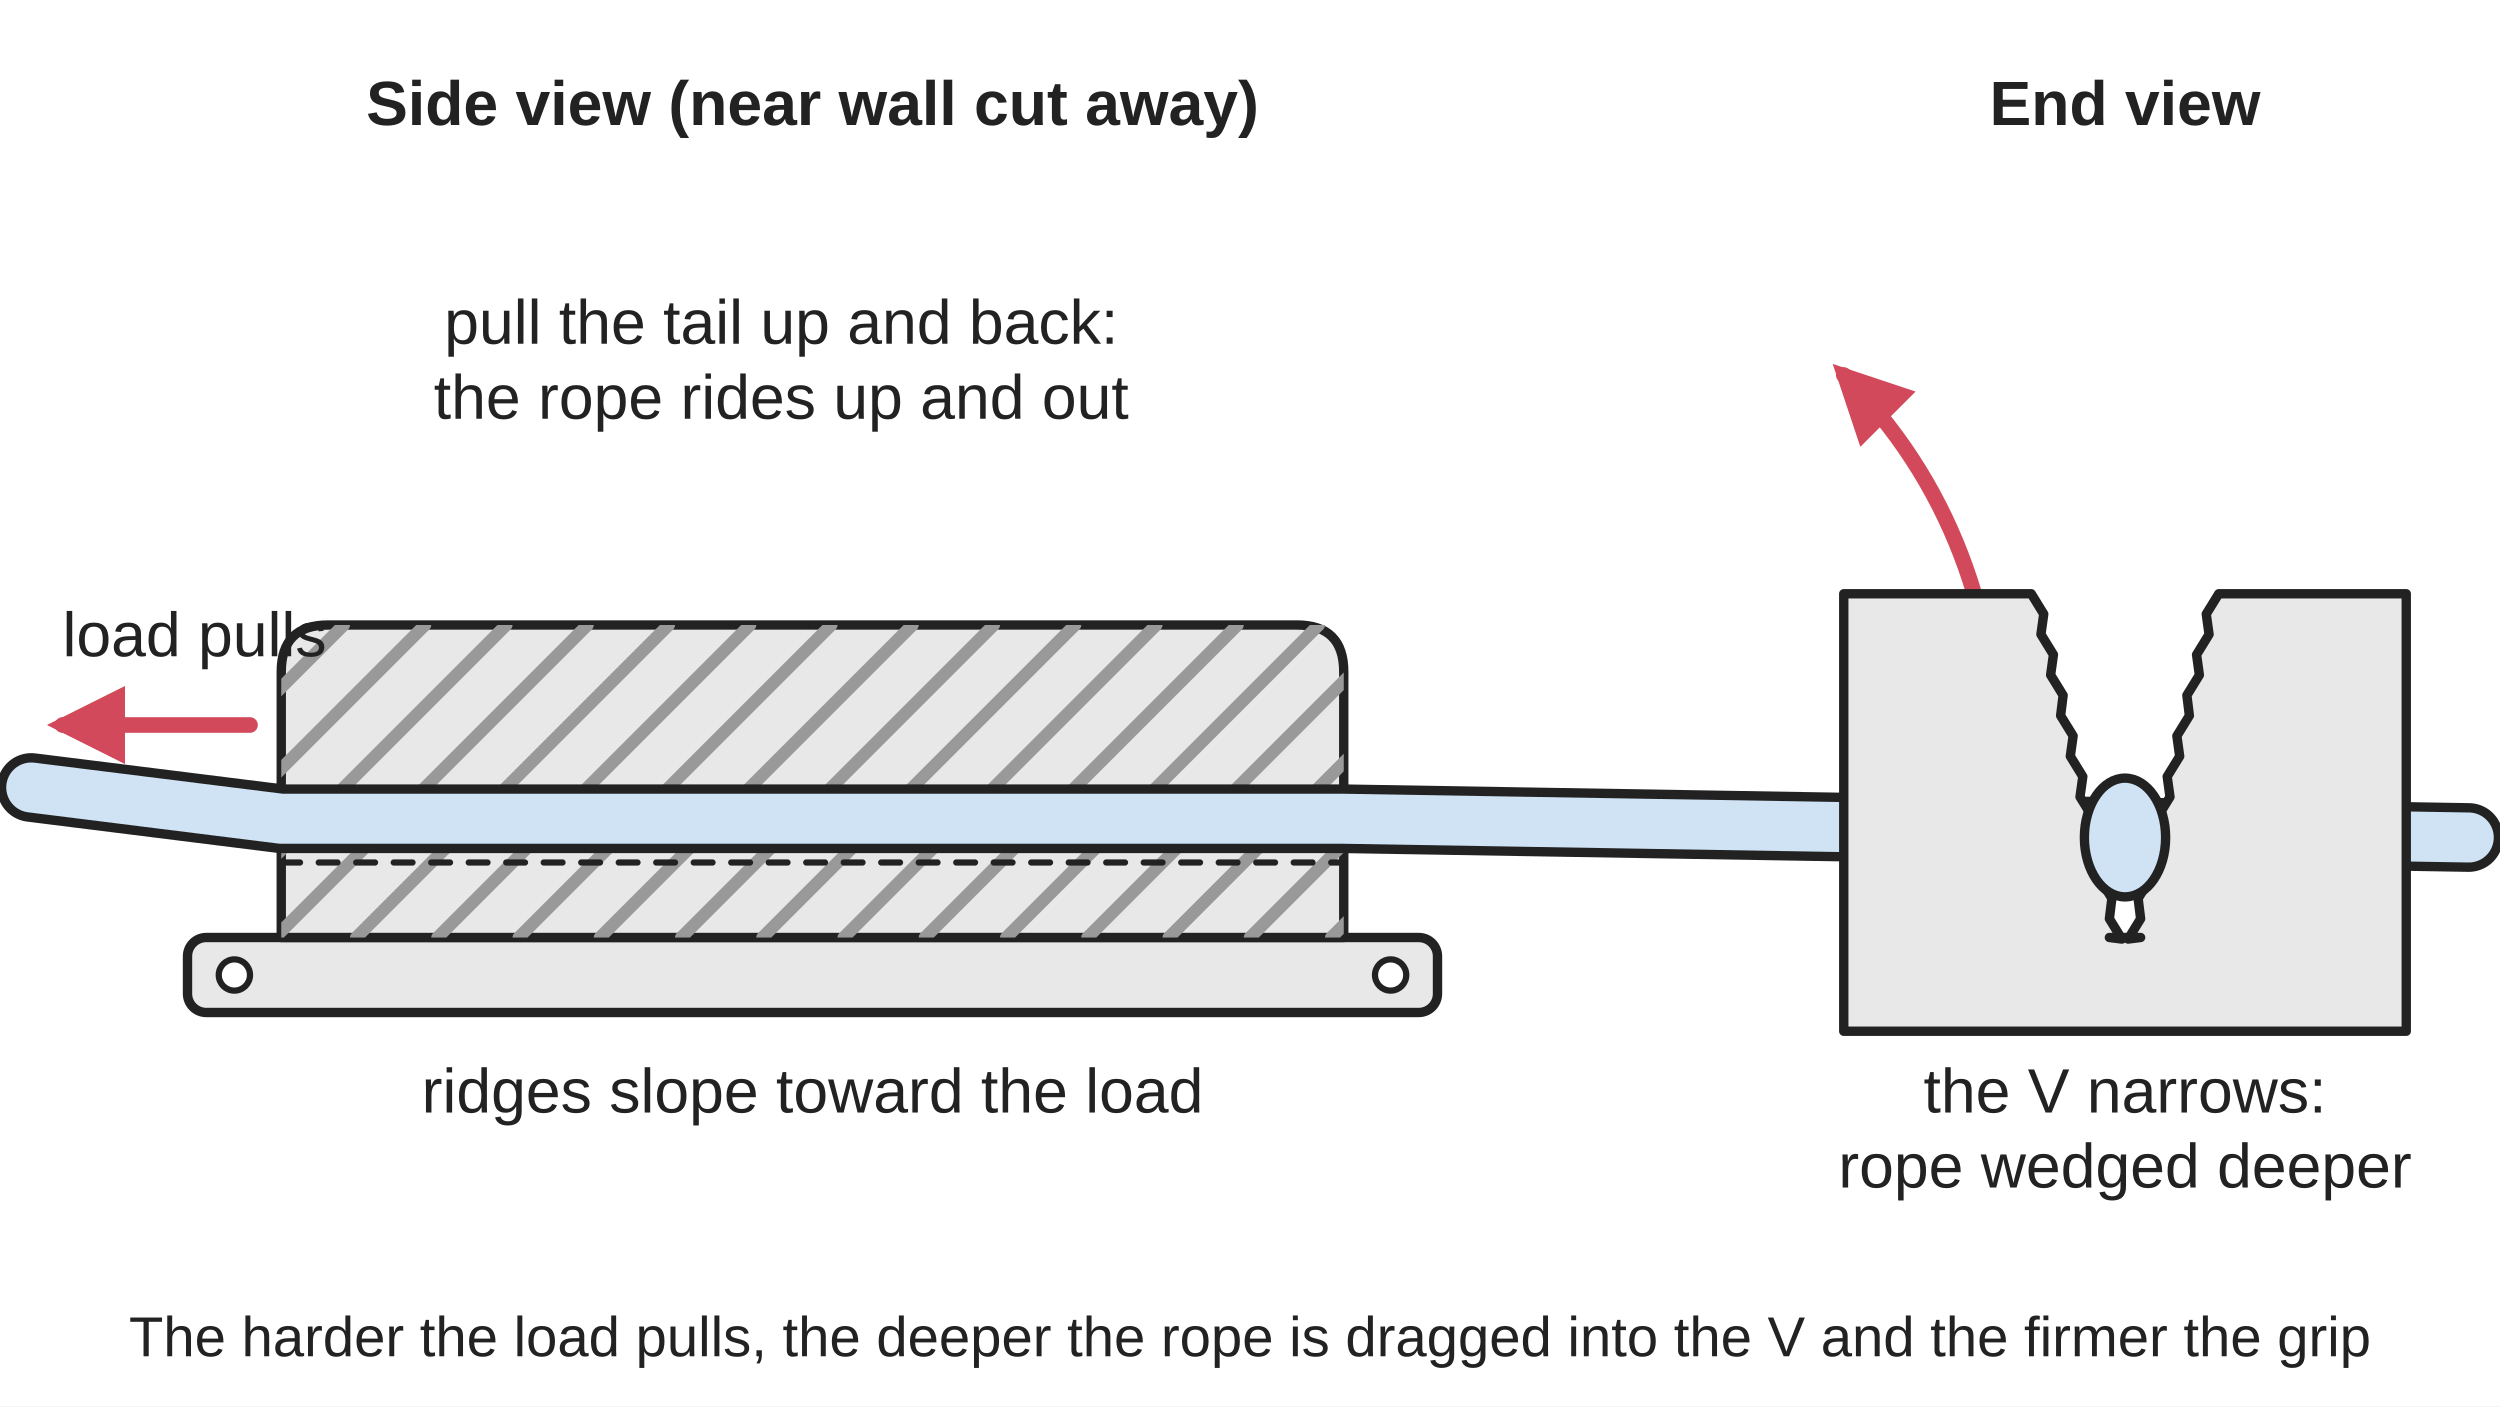
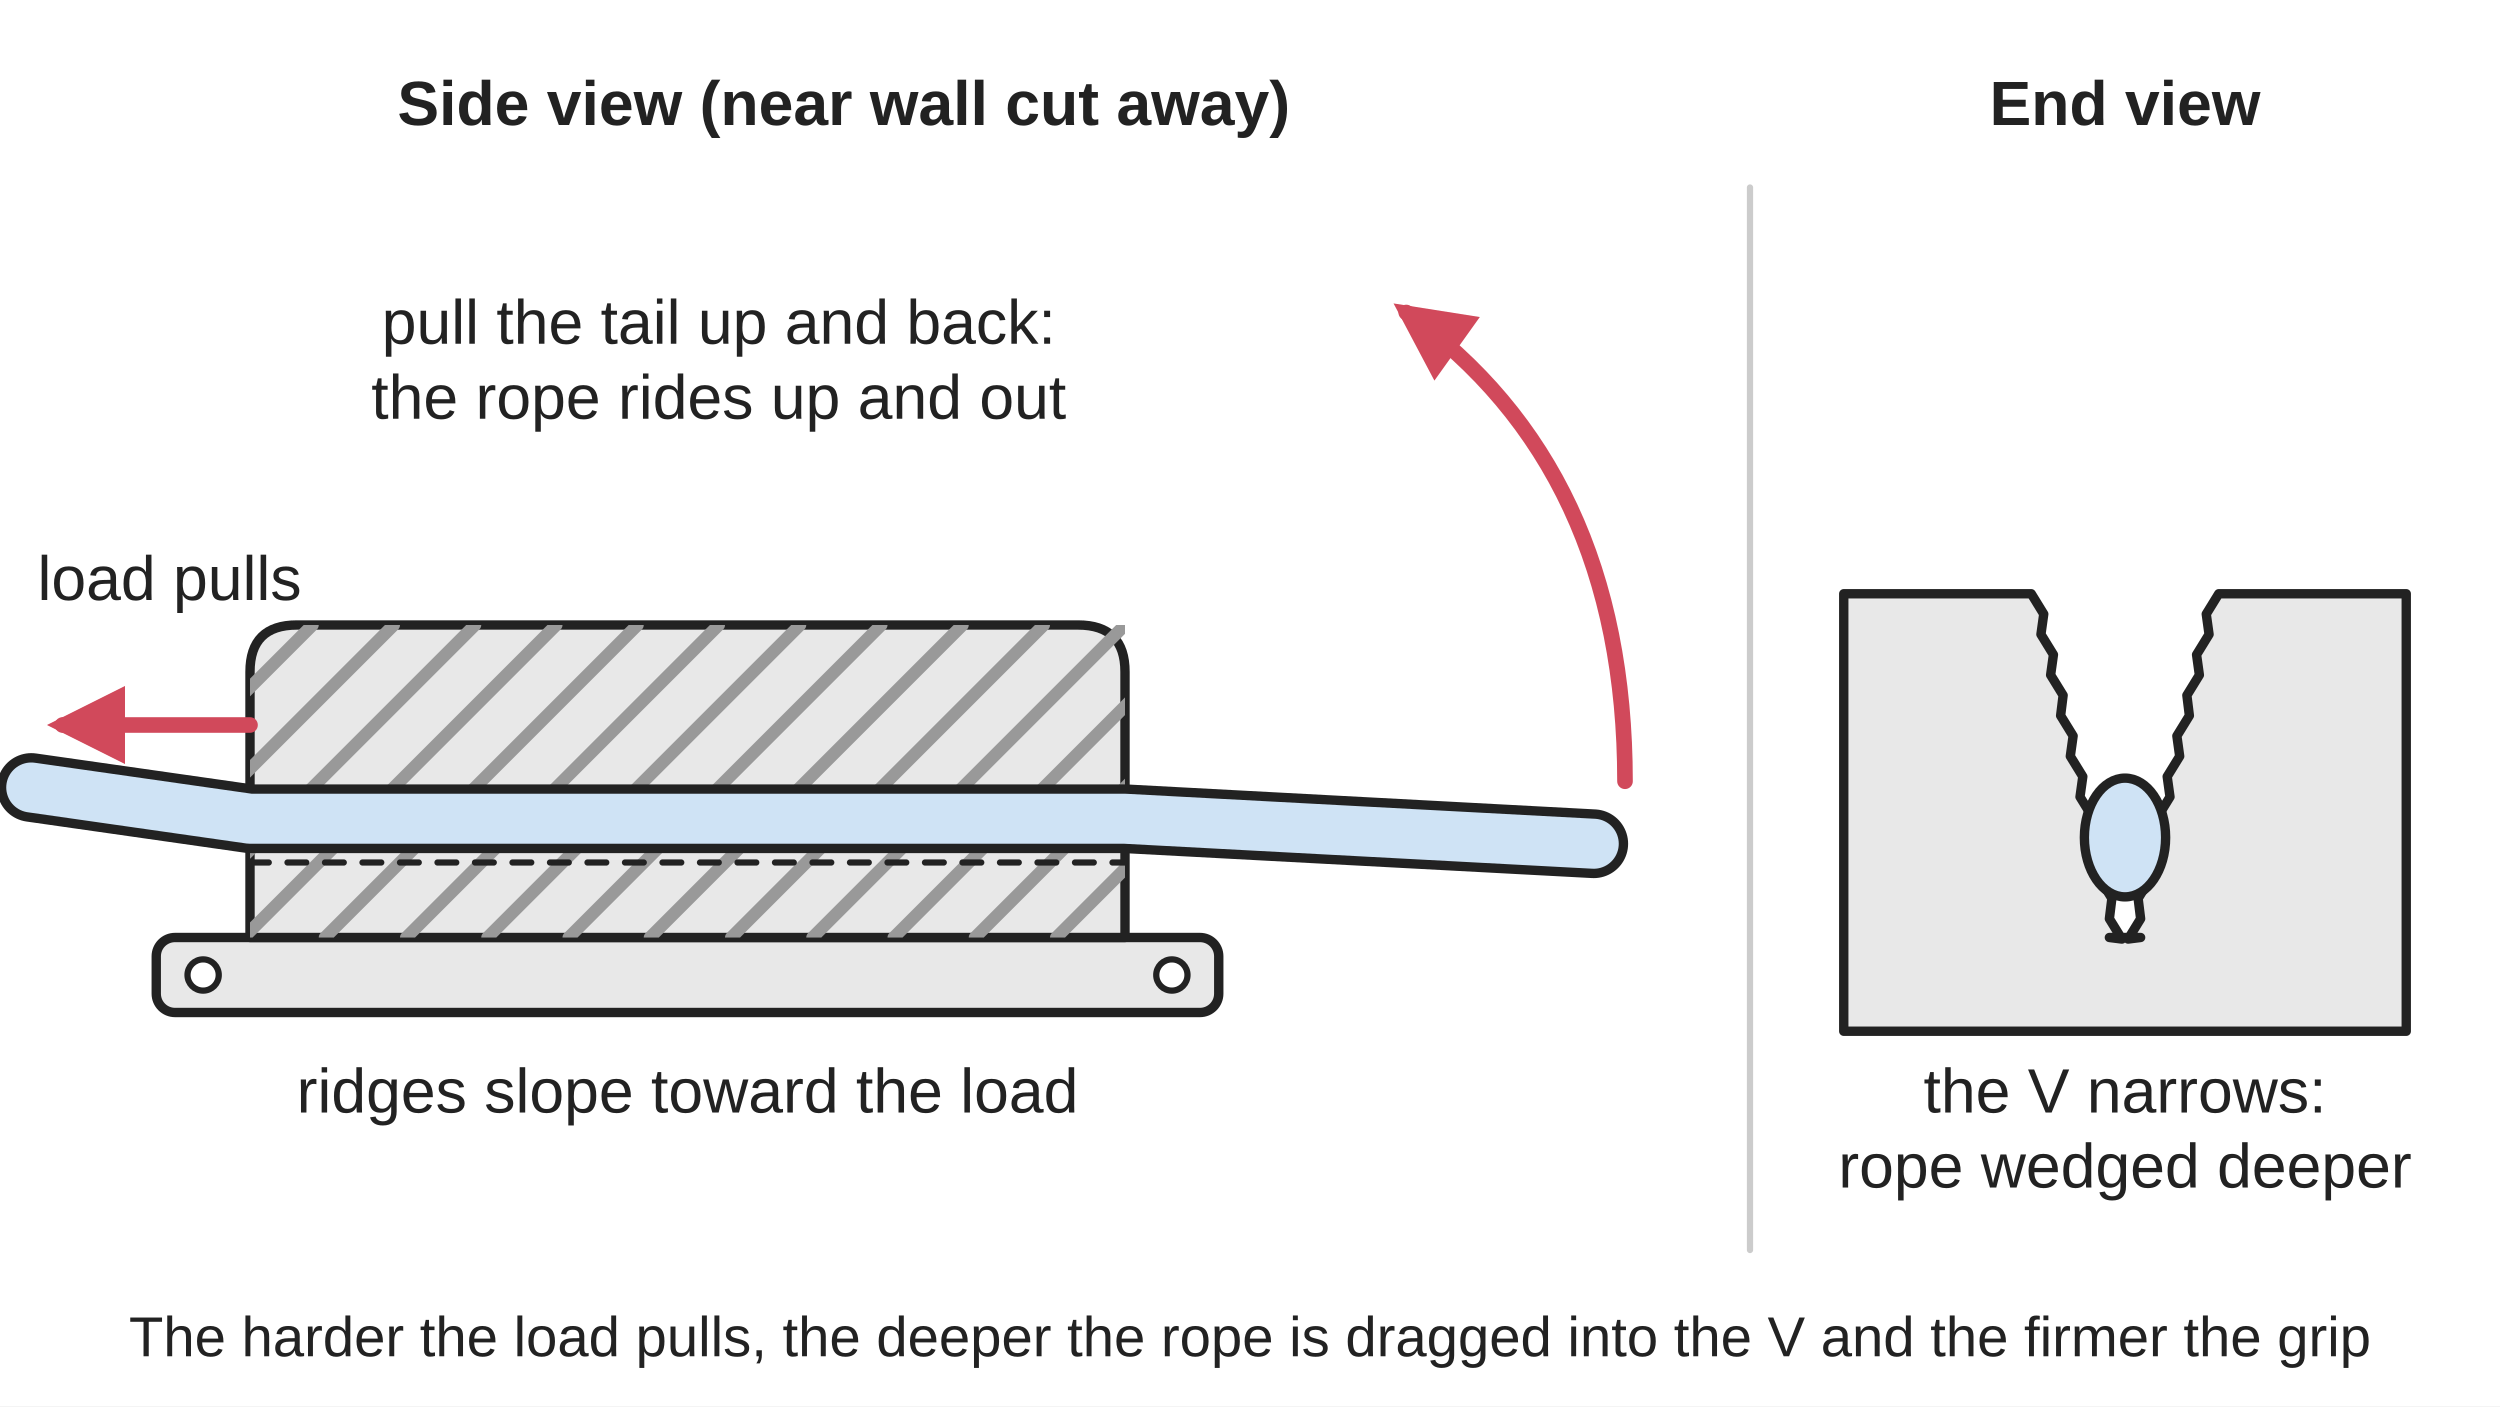
<svg xmlns="http://www.w3.org/2000/svg" viewBox="0 0 800 450" width="800" height="450" role="img">
  <rect width="800" height="450" fill="#ffffff" />
  <defs>
    <marker id="ah" viewBox="0 0 10 10" refX="8" refY="5" markerWidth="5" markerHeight="5" orient="auto-start-reverse">
      <path d="M0,0 L10,5 L0,10 z" fill="#d1495b" />
    </marker>
    <marker id="ak" viewBox="0 0 10 10" refX="8" refY="5" markerWidth="5" markerHeight="5" orient="auto-start-reverse">
      <path d="M0,0 L10,5 L0,10 z" fill="#222" />
    </marker>
    <pattern id="hatch" width="10" height="10" patternUnits="userSpaceOnUse" patternTransform="rotate(45)">
      <rect width="10" height="10" fill="#e8e8e8" />
      <line x1="0" y1="0" x2="0" y2="10" stroke="#222" stroke-width="2" />
    </pattern>
    <clipPath id="wall">
-       <rect x="90" y="200" width="340" height="100" />
+       <rect x="80" y="200" width="280" height="100" />
    </clipPath>
  </defs>
  <g stroke-linejoin="round" stroke-linecap="round">
-     <rect x="60" y="300" width="400" height="24" rx="6" fill="#e8e8e8" stroke="#222" stroke-width="3" />
-     <path d="M90,300 L90,215 Q90,200 105,200 L415,200 Q430,200 430,215 L430,300 Z" fill="#e8e8e8" stroke="#222" stroke-width="3" />
+     <rect x="50" y="300" width="340" height="24" rx="6" fill="#e8e8e8" stroke="#222" stroke-width="3" />
+     <path d="M80,300 L80,215 Q80,200 95,200 L345,200 Q360,200 360,215 L360,300 Z" fill="#e8e8e8" stroke="#222" stroke-width="3" />
    <g clip-path="url(#wall)">
-       <line x1="110" y1="200" x2="10" y2="300" stroke="#999" stroke-width="4" />
-       <line x1="136" y1="200" x2="36" y2="300" stroke="#999" stroke-width="4" />
-       <line x1="162" y1="200" x2="62" y2="300" stroke="#999" stroke-width="4" />
-       <line x1="188" y1="200" x2="88" y2="300" stroke="#999" stroke-width="4" />
-       <line x1="214" y1="200" x2="114" y2="300" stroke="#999" stroke-width="4" />
-       <line x1="240" y1="200" x2="140" y2="300" stroke="#999" stroke-width="4" />
-       <line x1="266" y1="200" x2="166" y2="300" stroke="#999" stroke-width="4" />
-       <line x1="292" y1="200" x2="192" y2="300" stroke="#999" stroke-width="4" />
-       <line x1="318" y1="200" x2="218" y2="300" stroke="#999" stroke-width="4" />
-       <line x1="344" y1="200" x2="244" y2="300" stroke="#999" stroke-width="4" />
-       <line x1="370" y1="200" x2="270" y2="300" stroke="#999" stroke-width="4" />
-       <line x1="396" y1="200" x2="296" y2="300" stroke="#999" stroke-width="4" />
-       <line x1="422" y1="200" x2="322" y2="300" stroke="#999" stroke-width="4" />
-       <line x1="448" y1="200" x2="348" y2="300" stroke="#999" stroke-width="4" />
-       <line x1="474" y1="200" x2="374" y2="300" stroke="#999" stroke-width="4" />
-       <line x1="500" y1="200" x2="400" y2="300" stroke="#999" stroke-width="4" />
-       <line x1="526" y1="200" x2="426" y2="300" stroke="#999" stroke-width="4" />
-       <line x1="552" y1="200" x2="452" y2="300" stroke="#999" stroke-width="4" />
+       <line x1="100" y1="200" x2="0" y2="300" stroke="#999" stroke-width="4" />
+       <line x1="126" y1="200" x2="26" y2="300" stroke="#999" stroke-width="4" />
+       <line x1="152" y1="200" x2="52" y2="300" stroke="#999" stroke-width="4" />
+       <line x1="178" y1="200" x2="78" y2="300" stroke="#999" stroke-width="4" />
+       <line x1="204" y1="200" x2="104" y2="300" stroke="#999" stroke-width="4" />
+       <line x1="230" y1="200" x2="130" y2="300" stroke="#999" stroke-width="4" />
+       <line x1="256" y1="200" x2="156" y2="300" stroke="#999" stroke-width="4" />
+       <line x1="282" y1="200" x2="182" y2="300" stroke="#999" stroke-width="4" />
+       <line x1="308" y1="200" x2="208" y2="300" stroke="#999" stroke-width="4" />
+       <line x1="334" y1="200" x2="234" y2="300" stroke="#999" stroke-width="4" />
+       <line x1="360" y1="200" x2="260" y2="300" stroke="#999" stroke-width="4" />
+       <line x1="386" y1="200" x2="286" y2="300" stroke="#999" stroke-width="4" />
+       <line x1="412" y1="200" x2="312" y2="300" stroke="#999" stroke-width="4" />
+       <line x1="438" y1="200" x2="338" y2="300" stroke="#999" stroke-width="4" />
+       <line x1="464" y1="200" x2="364" y2="300" stroke="#999" stroke-width="4" />
    </g>
-     <line x1="90" y1="276" x2="430" y2="276" stroke="#222" stroke-width="2" stroke-dasharray="6 6" />
-     <circle cx="75" cy="312" r="5" fill="#fff" stroke="#222" stroke-width="2" />
-     <circle cx="445" cy="312" r="5" fill="#fff" stroke="#222" stroke-width="2" />
-     <path d="M10,252 L90,262 L430,262 L790,268" fill="none" stroke="#222" stroke-width="22" />
-     <path d="M10,252 L90,262 L430,262 L790,268" fill="none" stroke="#cfe3f5" stroke-width="16" />
+     <line x1="80" y1="276" x2="360" y2="276" stroke="#222" stroke-width="2" stroke-dasharray="6 6" />
+     <circle cx="65" cy="312" r="5" fill="#fff" stroke="#222" stroke-width="2" />
+     <circle cx="375" cy="312" r="5" fill="#fff" stroke="#222" stroke-width="2" />
+     <path d="M10,252 L80,262 L360,262 L510,270" fill="none" stroke="#222" stroke-width="22" />
+     <path d="M10,252 L80,262 L360,262 L510,270" fill="none" stroke="#cfe3f5" stroke-width="16" />
    <line x1="80" y1="232" x2="20" y2="232" stroke="#d1495b" stroke-width="5" marker-end="url(#ah)" />
-     <path d="M640,250 Q640,170 590,120" fill="none" stroke="#d1495b" stroke-width="5" marker-end="url(#ah)" />
+     <path d="M520,250 Q520,150 450,100" fill="none" stroke="#d1495b" stroke-width="5" marker-end="url(#ah)" />
+     <line x1="560" y1="60" x2="560" y2="400" stroke="#cccccc" stroke-width="2" />
    <path d="M590,330 L590,190 L650,190 L654,196.5 L653.1,203 L657.1,209.5 L656.2,216 L660.2,222.5 L659.4,229 L663.4,235.5 L662.5,242 L666.5,248.5 L665.6,255 L669.6,261.5 L668.7,268 L672.7,274.5 L671.8,281 L675.8,287.5 L675,294 L679,300.5 L675,300 L685,300 L681,300.5 L685,294 L684.2,287.5 L688.2,281 L687.3,274.5 L691.3,268 L690.4,261.5 L694.4,255 L693.5,248.5 L697.5,242 L696.6,235.5 L700.6,229 L699.8,222.5 L703.8,216 L702.9,209.5 L706.9,203 L706,196.5 L710,190 L770,190 L770,330 Z" fill="#e8e8e8" stroke="#222" stroke-width="3" />
    <ellipse cx="680" cy="268" rx="13" ry="19" fill="#cfe3f5" stroke="#222" stroke-width="3" />
  </g>
  <g font-family="Arial, Helvetica, sans-serif" font-size="20" fill="#222">
    <g font-weight="bold" text-anchor="middle">
-       <text x="260" y="40">Side view (near wall cut away)</text>
+       <text x="270" y="40">Side view (near wall cut away)</text>
      <text x="680" y="40">End view</text>
    </g>
-     <text x="20" y="210">load pulls</text>
-     <text x="260" y="356" text-anchor="middle">ridges slope toward the load</text>
-     <text x="250" y="110" text-anchor="middle">pull the tail up and back:</text>
-     <text x="250" y="134" text-anchor="middle">the rope rides up and out</text>
+     <text x="12" y="192">load pulls</text>
+     <text x="220" y="356" text-anchor="middle">ridges slope toward the load</text>
+     <text x="230" y="110" text-anchor="middle">pull the tail up and back:</text>
+     <text x="230" y="134" text-anchor="middle">the rope rides up and out</text>
    <text x="680" y="356" text-anchor="middle">the V narrows:</text>
    <text x="680" y="380" text-anchor="middle">rope wedged deeper</text>
    <text x="400" y="434" text-anchor="middle" font-size="18">The harder the load pulls, the deeper the rope is dragged into the V and the firmer the grip</text>
  </g>
</svg>
